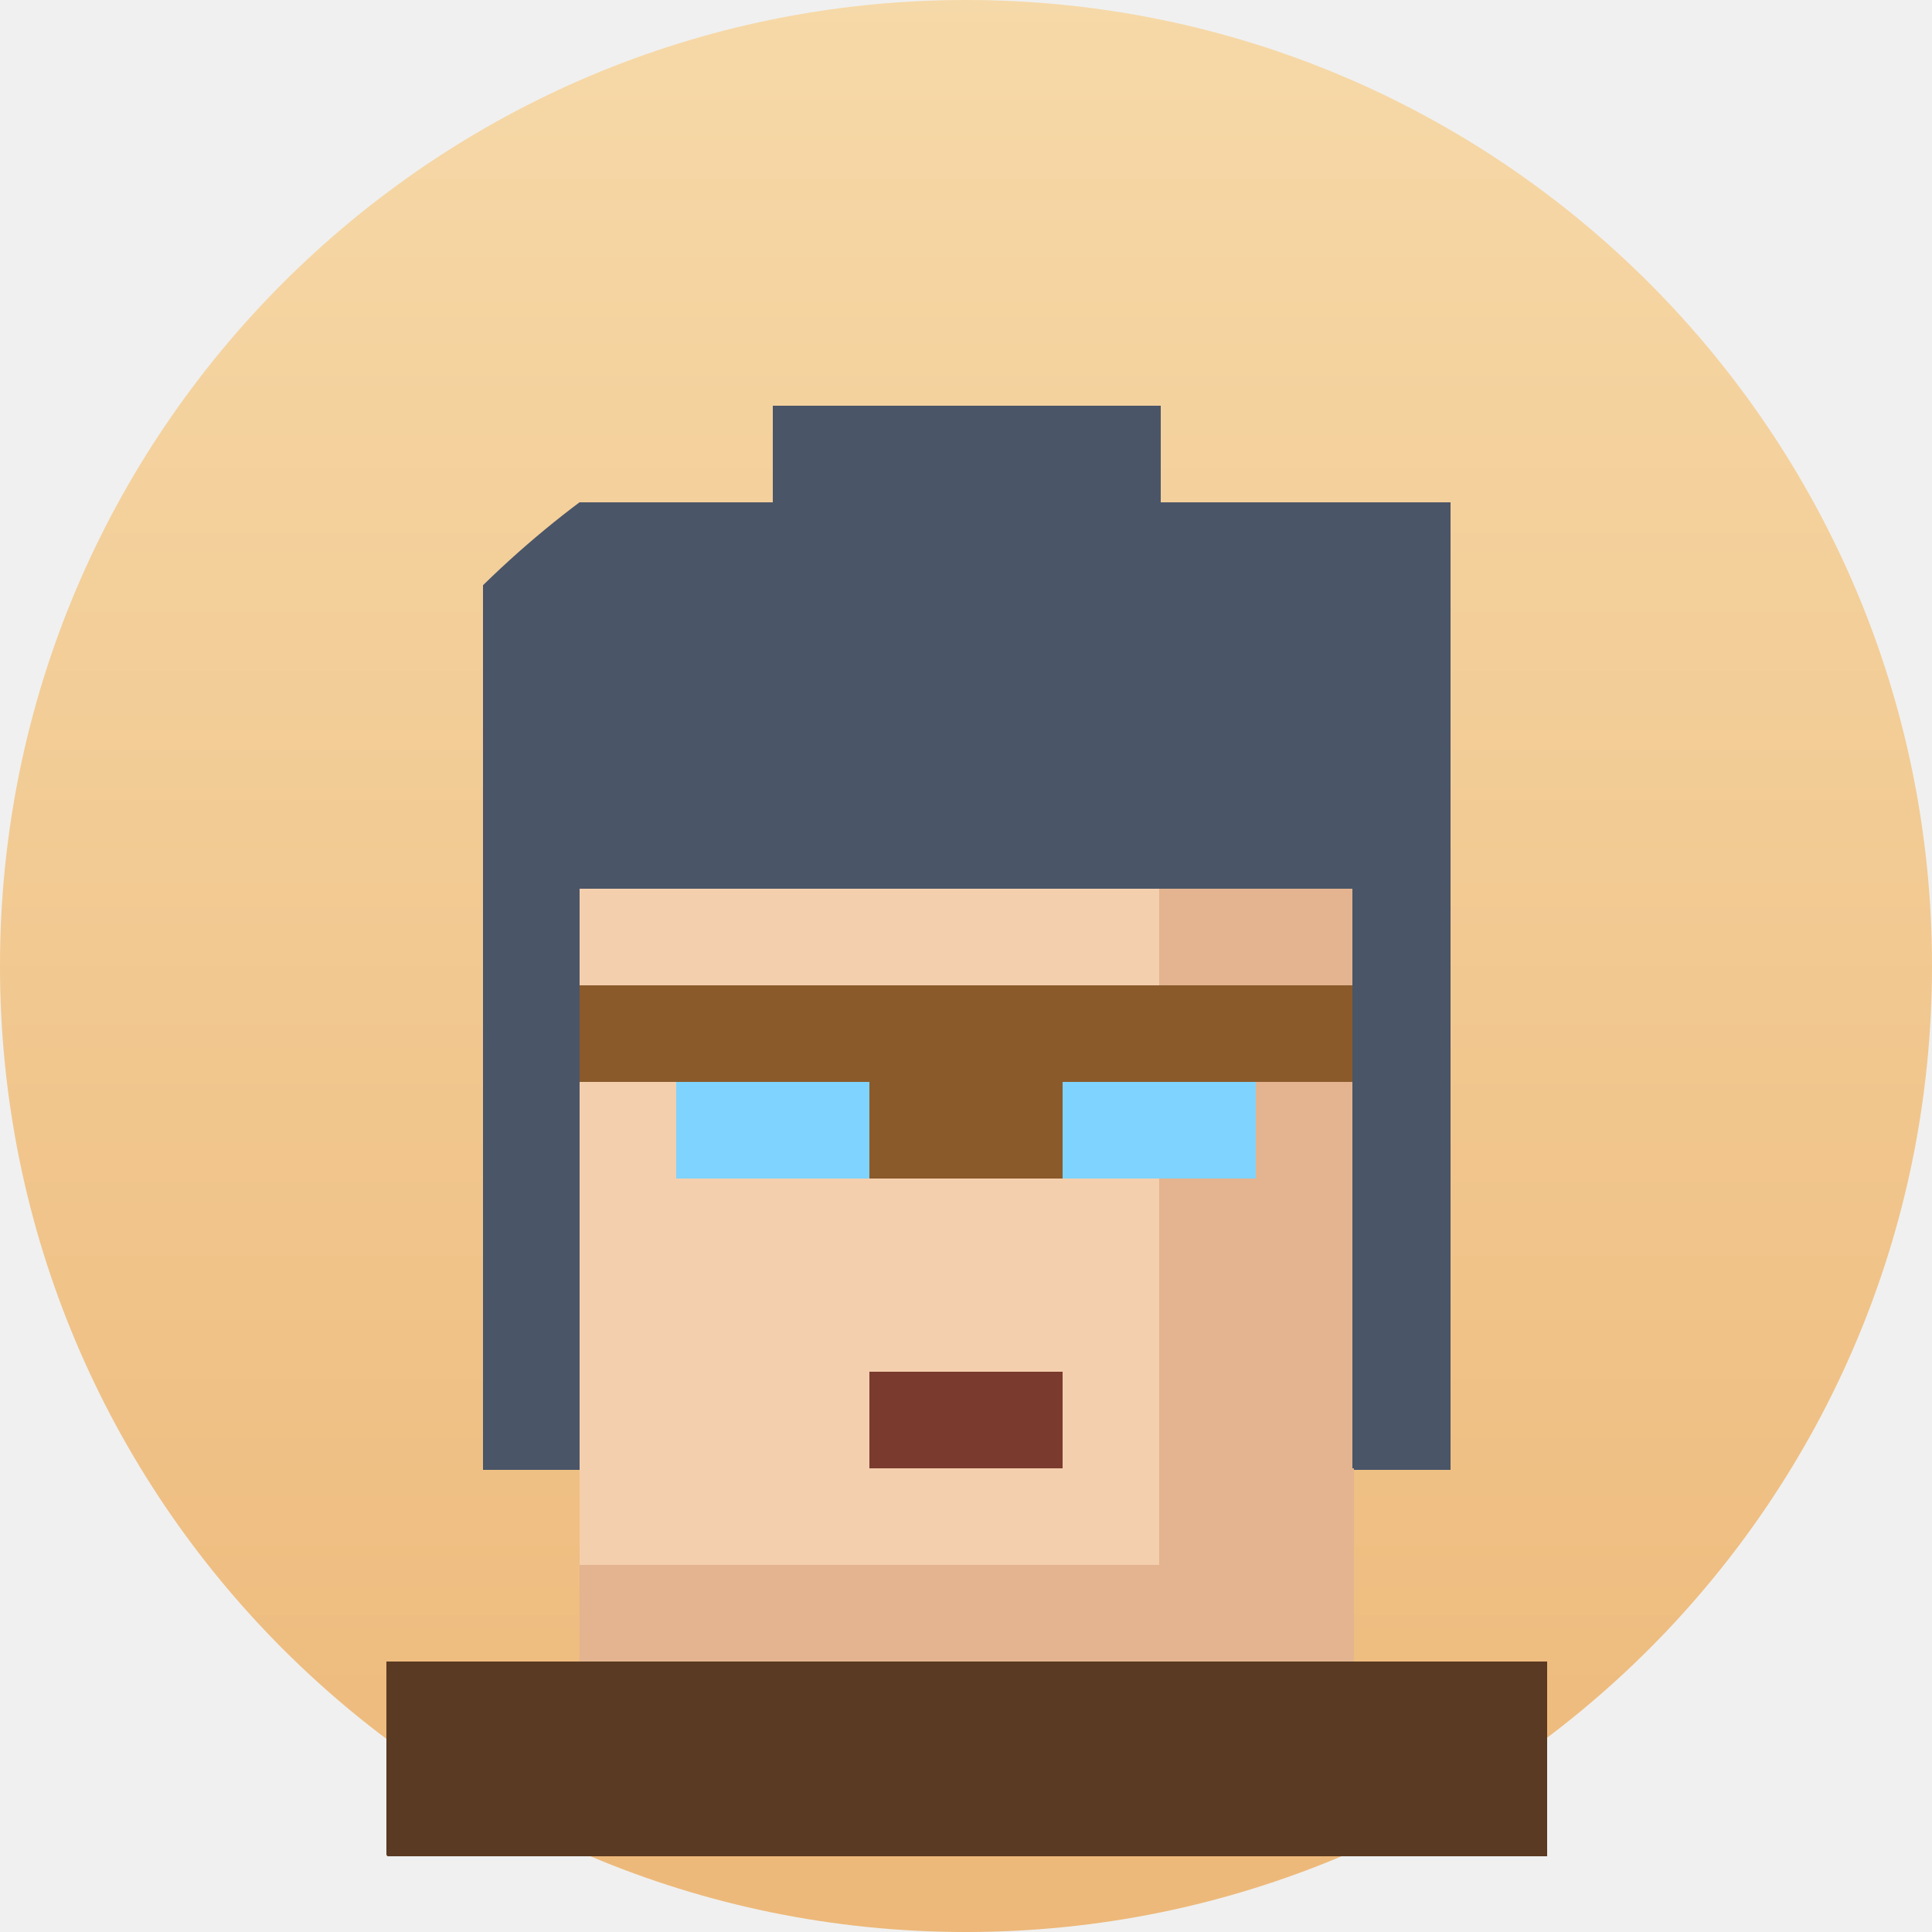
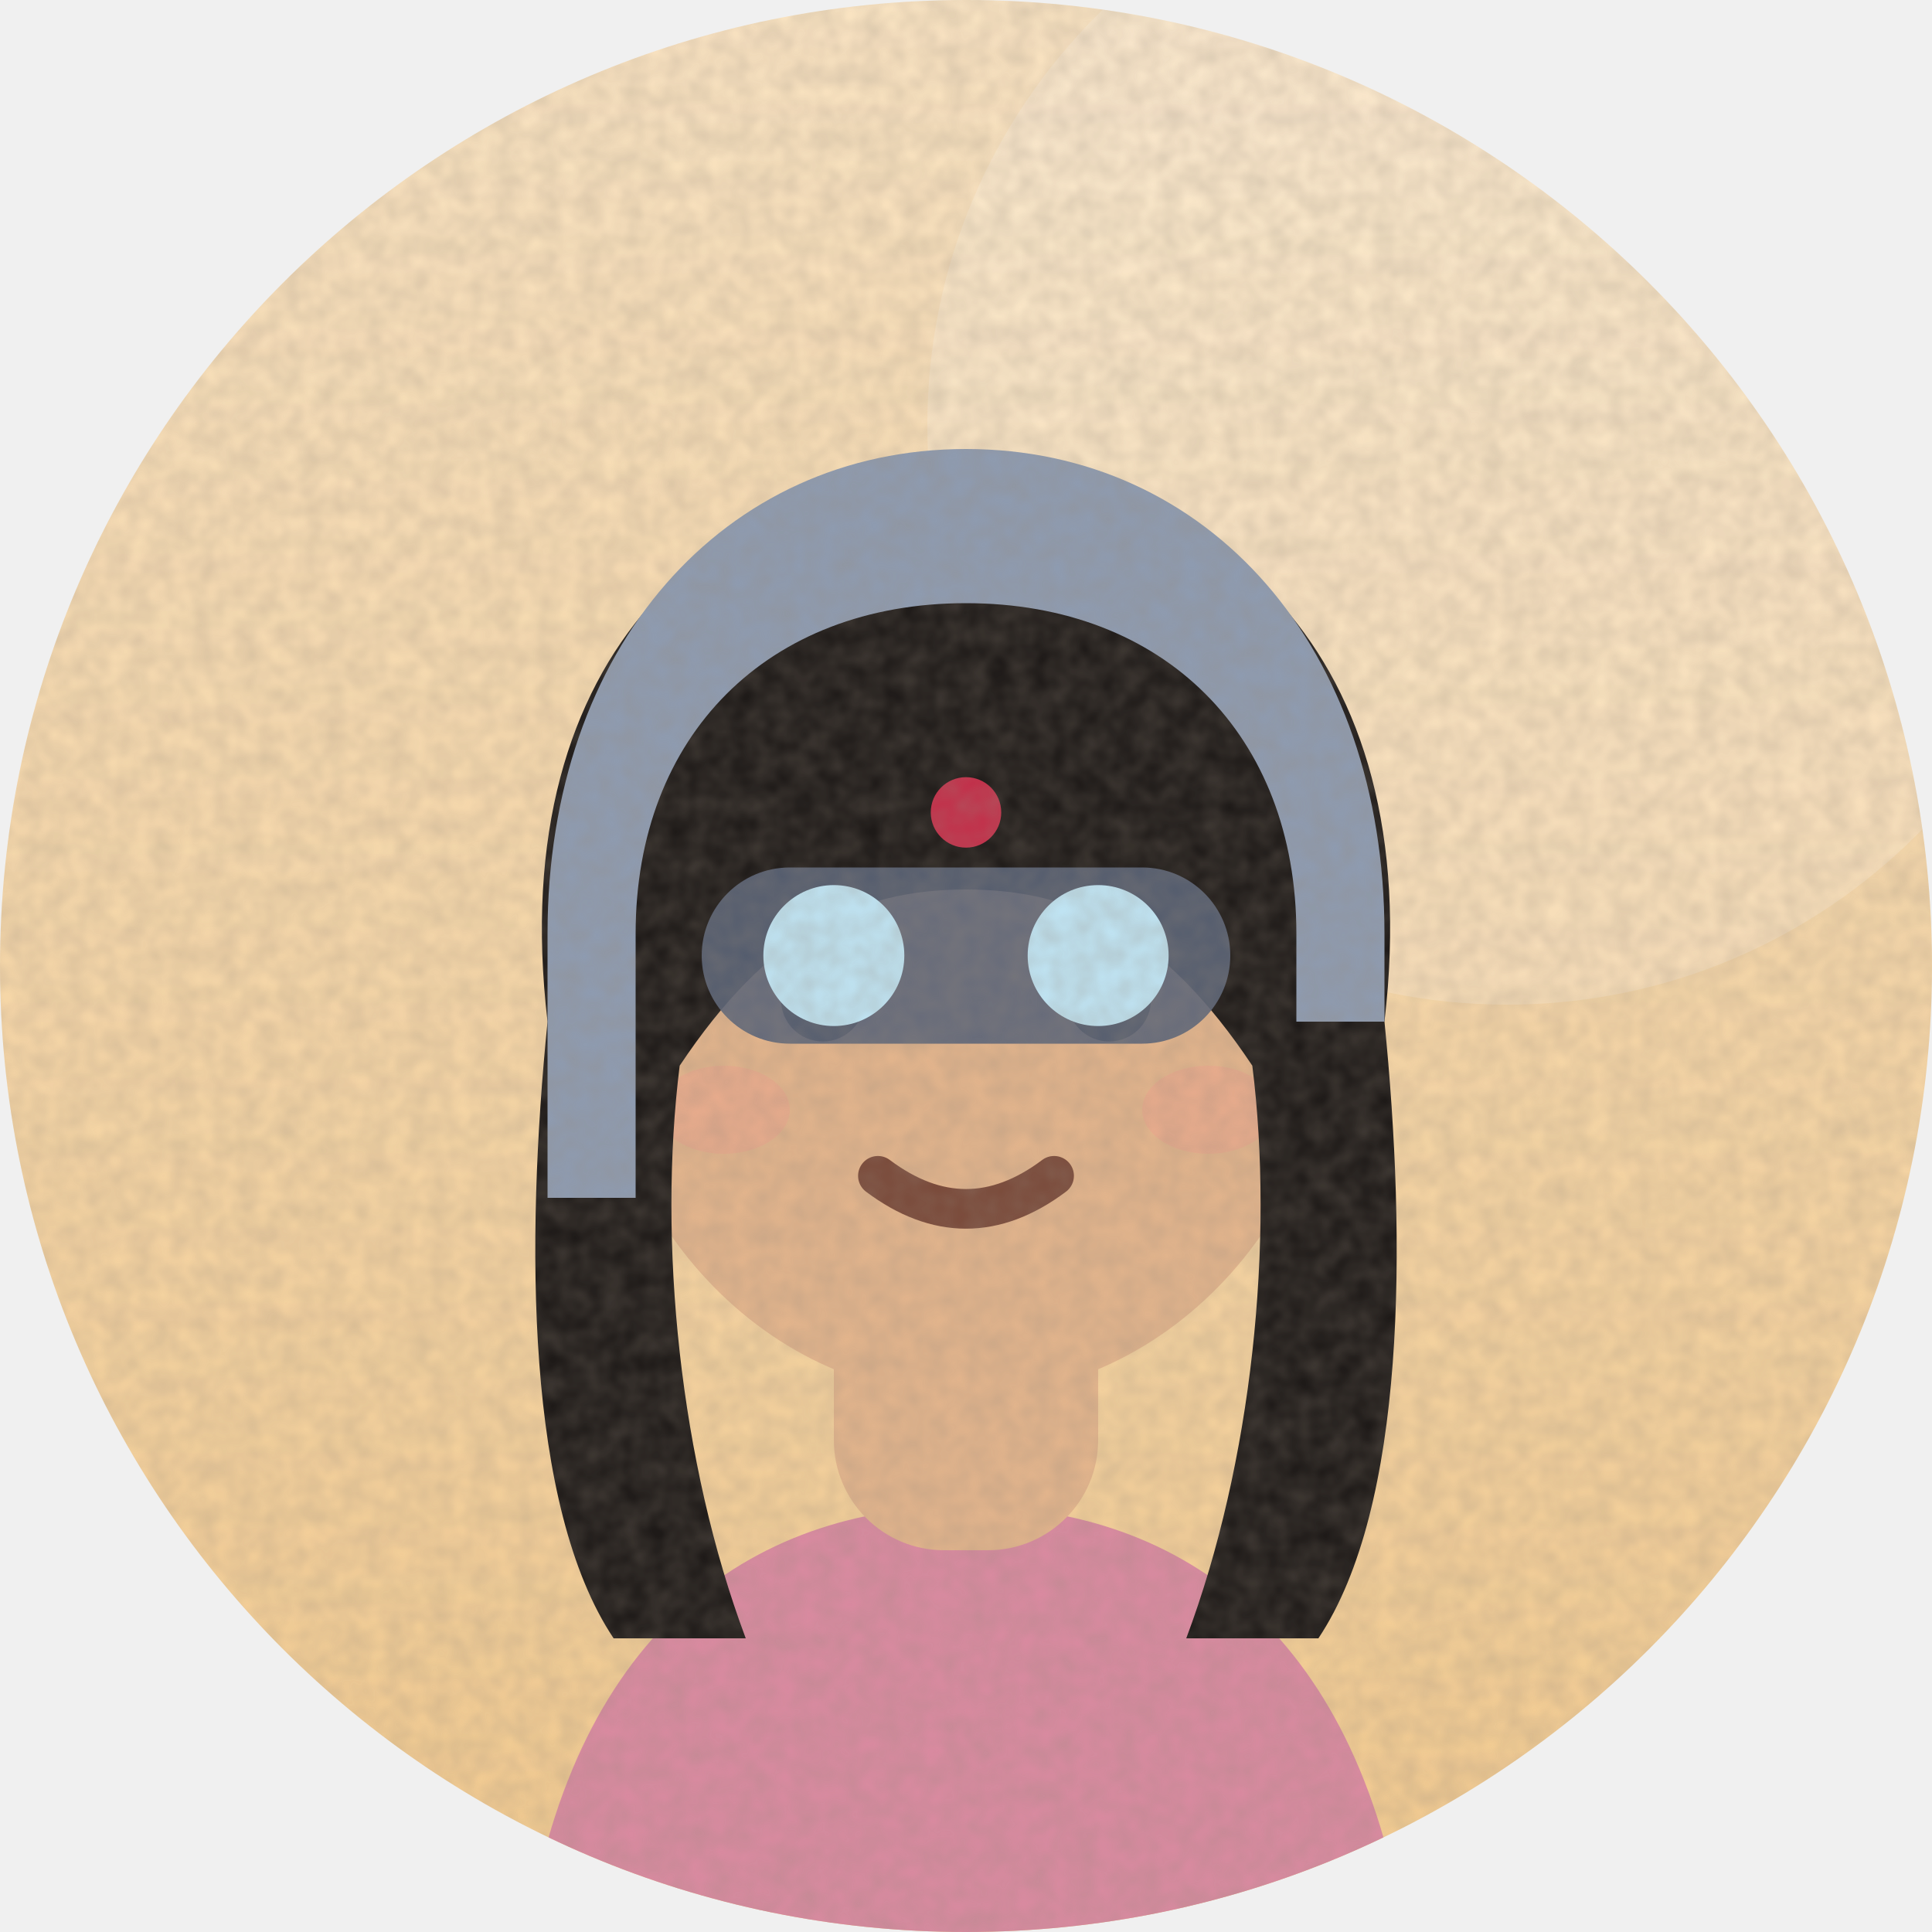
- <svg xmlns="http://www.w3.org/2000/svg" viewBox="0 0 20 20" shape-rendering="crispEdges">
+ <svg xmlns="http://www.w3.org/2000/svg" viewBox="0 0 100 100">
  <defs>
-     <linearGradient id="bg" x1="0" y1="0" x2="0" y2="1">
-       <stop offset="0" stop-color="#F6D9A8" />
-       <stop offset="1" stop-color="#EDB879" />
+     <linearGradient id="b1" x1="0" y1="0" x2="0" y2="1">
+       <stop offset="0" stop-color="#F9E3C2" />
+       <stop offset="1" stop-color="#F1C98E" />
    </linearGradient>
+     <clipPath id="c1">
+       <circle cx="50" cy="50" r="50" />
+     </clipPath>
+     <filter id="g2" x="0" y="0" width="100%" height="100%">
+       <feTurbulence type="fractalNoise" baseFrequency=".9" numOctaves="2" seed="2" />
+       <feColorMatrix values="0 0 0 0 .3  0 0 0 0 .25  0 0 0 0 .2  0 0 0 .35 -.05" />
+       <feComposite in2="SourceGraphic" operator="in" />
+     </filter>
  </defs>
-   <circle cx="10" cy="10" r="10" fill="url(#bg)" shape-rendering="geometricPrecision" />
-   <defs>
-     <clipPath id="c">
-       <circle cx="10" cy="10" r="10" />
-     </clipPath>
-   </defs>
-   <g clip-path="url(#c)" transform="translate(2 3.2)">
-     <rect x="6" y="1" width="1.02" height="1.02" fill="#4A5568" />
-     <rect x="7" y="1" width="1.02" height="1.02" fill="#4A5568" />
-     <rect x="8" y="1" width="1.02" height="1.02" fill="#4A5568" />
-     <rect x="9" y="1" width="1.02" height="1.02" fill="#4A5568" />
-     <rect x="3" y="2" width="1.02" height="1.02" fill="#4A5568" />
-     <rect x="4" y="2" width="1.02" height="1.02" fill="#4A5568" />
-     <rect x="5" y="2" width="1.02" height="1.02" fill="#4A5568" />
-     <rect x="6" y="2" width="1.02" height="1.02" fill="#4A5568" />
-     <rect x="7" y="2" width="1.02" height="1.02" fill="#4A5568" />
-     <rect x="8" y="2" width="1.02" height="1.02" fill="#4A5568" />
-     <rect x="9" y="2" width="1.02" height="1.02" fill="#4A5568" />
-     <rect x="10" y="2" width="1.02" height="1.02" fill="#4A5568" />
-     <rect x="11" y="2" width="1.02" height="1.02" fill="#4A5568" />
-     <rect x="12" y="2" width="1.02" height="1.02" fill="#4A5568" />
-     <rect x="3" y="3" width="1.02" height="1.02" fill="#4A5568" />
-     <rect x="4" y="3" width="1.02" height="1.02" fill="#4A5568" />
-     <rect x="5" y="3" width="1.02" height="1.02" fill="#4A5568" />
-     <rect x="6" y="3" width="1.02" height="1.02" fill="#4A5568" />
-     <rect x="7" y="3" width="1.02" height="1.02" fill="#4A5568" />
-     <rect x="8" y="3" width="1.02" height="1.02" fill="#4A5568" />
-     <rect x="9" y="3" width="1.02" height="1.02" fill="#4A5568" />
-     <rect x="10" y="3" width="1.02" height="1.02" fill="#4A5568" />
-     <rect x="11" y="3" width="1.02" height="1.02" fill="#4A5568" />
-     <rect x="12" y="3" width="1.02" height="1.02" fill="#4A5568" />
-     <rect x="3" y="4" width="1.02" height="1.02" fill="#4A5568" />
-     <rect x="4" y="4" width="1.02" height="1.02" fill="#4A5568" />
-     <rect x="5" y="4" width="1.02" height="1.02" fill="#4A5568" />
-     <rect x="6" y="4" width="1.02" height="1.02" fill="#4A5568" />
-     <rect x="7" y="4" width="1.02" height="1.02" fill="#4A5568" />
-     <rect x="8" y="4" width="1.02" height="1.02" fill="#4A5568" />
-     <rect x="9" y="4" width="1.02" height="1.02" fill="#4A5568" />
-     <rect x="10" y="4" width="1.02" height="1.02" fill="#4A5568" />
-     <rect x="11" y="4" width="1.02" height="1.02" fill="#4A5568" />
-     <rect x="12" y="4" width="1.02" height="1.02" fill="#4A5568" />
-     <rect x="3" y="5" width="1.02" height="1.02" fill="#4A5568" />
-     <rect x="4" y="5" width="1.02" height="1.02" fill="#4A5568" />
-     <rect x="5" y="5" width="1.02" height="1.02" fill="#4A5568" />
-     <rect x="6" y="5" width="1.02" height="1.02" fill="#4A5568" />
-     <rect x="7" y="5" width="1.02" height="1.02" fill="#4A5568" />
-     <rect x="8" y="5" width="1.02" height="1.02" fill="#4A5568" />
-     <rect x="9" y="5" width="1.02" height="1.02" fill="#4A5568" />
-     <rect x="10" y="5" width="1.02" height="1.02" fill="#4A5568" />
-     <rect x="11" y="5" width="1.02" height="1.02" fill="#4A5568" />
-     <rect x="12" y="5" width="1.02" height="1.02" fill="#4A5568" />
-     <rect x="3" y="6" width="1.02" height="1.02" fill="#4A5568" />
-     <rect x="4" y="6" width="1.02" height="1.02" fill="#F4CFAE" />
-     <rect x="5" y="6" width="1.02" height="1.02" fill="#F4CFAE" />
-     <rect x="6" y="6" width="1.02" height="1.02" fill="#F4CFAE" />
-     <rect x="7" y="6" width="1.02" height="1.02" fill="#F4CFAE" />
-     <rect x="8" y="6" width="1.02" height="1.02" fill="#F4CFAE" />
-     <rect x="9" y="6" width="1.02" height="1.02" fill="#F4CFAE" />
-     <rect x="10" y="6" width="1.02" height="1.02" fill="#E3B48F" />
-     <rect x="11" y="6" width="1.02" height="1.02" fill="#E3B48F" />
-     <rect x="12" y="6" width="1.02" height="1.02" fill="#4A5568" />
-     <rect x="3" y="7" width="1.02" height="1.02" fill="#4A5568" />
-     <rect x="4" y="7" width="1.02" height="1.02" fill="#8A5A2B" />
-     <rect x="5" y="7" width="1.02" height="1.02" fill="#8A5A2B" />
-     <rect x="6" y="7" width="1.02" height="1.02" fill="#8A5A2B" />
-     <rect x="7" y="7" width="1.02" height="1.02" fill="#8A5A2B" />
-     <rect x="8" y="7" width="1.02" height="1.02" fill="#8A5A2B" />
-     <rect x="9" y="7" width="1.02" height="1.02" fill="#8A5A2B" />
-     <rect x="10" y="7" width="1.02" height="1.02" fill="#8A5A2B" />
-     <rect x="11" y="7" width="1.02" height="1.02" fill="#8A5A2B" />
-     <rect x="12" y="7" width="1.02" height="1.02" fill="#4A5568" />
-     <rect x="3" y="8" width="1.02" height="1.02" fill="#4A5568" />
-     <rect x="4" y="8" width="1.02" height="1.02" fill="#F4CFAE" />
-     <rect x="5" y="8" width="1.02" height="1.02" fill="#7FD3FF" />
-     <rect x="6" y="8" width="1.02" height="1.02" fill="#7FD3FF" />
-     <rect x="7" y="8" width="1.02" height="1.02" fill="#8A5A2B" />
-     <rect x="8" y="8" width="1.02" height="1.02" fill="#8A5A2B" />
-     <rect x="9" y="8" width="1.02" height="1.02" fill="#7FD3FF" />
-     <rect x="10" y="8" width="1.02" height="1.02" fill="#7FD3FF" />
-     <rect x="11" y="8" width="1.02" height="1.02" fill="#E3B48F" />
-     <rect x="12" y="8" width="1.02" height="1.02" fill="#4A5568" />
-     <rect x="3" y="9" width="1.02" height="1.02" fill="#4A5568" />
-     <rect x="4" y="9" width="1.02" height="1.02" fill="#F4CFAE" />
-     <rect x="5" y="9" width="1.02" height="1.02" fill="#F4CFAE" />
-     <rect x="6" y="9" width="1.02" height="1.02" fill="#F4CFAE" />
-     <rect x="7" y="9" width="1.02" height="1.02" fill="#F4CFAE" />
-     <rect x="8" y="9" width="1.02" height="1.02" fill="#F4CFAE" />
-     <rect x="9" y="9" width="1.02" height="1.02" fill="#F4CFAE" />
-     <rect x="10" y="9" width="1.02" height="1.02" fill="#E3B48F" />
-     <rect x="11" y="9" width="1.02" height="1.02" fill="#E3B48F" />
-     <rect x="12" y="9" width="1.02" height="1.02" fill="#4A5568" />
-     <rect x="3" y="10" width="1.02" height="1.02" fill="#4A5568" />
-     <rect x="4" y="10" width="1.02" height="1.02" fill="#F4CFAE" />
-     <rect x="5" y="10" width="1.02" height="1.02" fill="#F4CFAE" />
-     <rect x="6" y="10" width="1.02" height="1.02" fill="#F4CFAE" />
-     <rect x="7" y="10" width="1.02" height="1.02" fill="#F4CFAE" />
-     <rect x="8" y="10" width="1.02" height="1.02" fill="#F4CFAE" />
-     <rect x="9" y="10" width="1.02" height="1.02" fill="#F4CFAE" />
-     <rect x="10" y="10" width="1.02" height="1.02" fill="#E3B48F" />
-     <rect x="11" y="10" width="1.02" height="1.02" fill="#E3B48F" />
-     <rect x="12" y="10" width="1.02" height="1.02" fill="#4A5568" />
-     <rect x="3" y="11" width="1.02" height="1.02" fill="#4A5568" />
-     <rect x="4" y="11" width="1.02" height="1.02" fill="#F4CFAE" />
-     <rect x="5" y="11" width="1.02" height="1.02" fill="#F4CFAE" />
-     <rect x="6" y="11" width="1.02" height="1.02" fill="#F4CFAE" />
-     <rect x="7" y="11" width="1.02" height="1.02" fill="#7A3B2E" />
-     <rect x="8" y="11" width="1.02" height="1.02" fill="#7A3B2E" />
-     <rect x="9" y="11" width="1.02" height="1.02" fill="#F4CFAE" />
-     <rect x="10" y="11" width="1.02" height="1.02" fill="#E3B48F" />
-     <rect x="11" y="11" width="1.02" height="1.02" fill="#E3B48F" />
-     <rect x="12" y="11" width="1.02" height="1.02" fill="#4A5568" />
-     <rect x="4" y="12" width="1.02" height="1.02" fill="#F4CFAE" />
-     <rect x="5" y="12" width="1.02" height="1.02" fill="#F4CFAE" />
-     <rect x="6" y="12" width="1.02" height="1.02" fill="#F4CFAE" />
-     <rect x="7" y="12" width="1.02" height="1.02" fill="#F4CFAE" />
-     <rect x="8" y="12" width="1.02" height="1.02" fill="#F4CFAE" />
-     <rect x="9" y="12" width="1.02" height="1.02" fill="#F4CFAE" />
-     <rect x="10" y="12" width="1.02" height="1.02" fill="#E3B48F" />
-     <rect x="11" y="12" width="1.02" height="1.02" fill="#E3B48F" />
-     <rect x="4" y="13" width="1.02" height="1.02" fill="#E3B48F" />
-     <rect x="5" y="13" width="1.02" height="1.02" fill="#E3B48F" />
-     <rect x="6" y="13" width="1.02" height="1.02" fill="#E3B48F" />
-     <rect x="7" y="13" width="1.02" height="1.02" fill="#E3B48F" />
-     <rect x="8" y="13" width="1.02" height="1.02" fill="#E3B48F" />
-     <rect x="9" y="13" width="1.02" height="1.02" fill="#E3B48F" />
-     <rect x="10" y="13" width="1.02" height="1.02" fill="#E3B48F" />
-     <rect x="11" y="13" width="1.02" height="1.02" fill="#E3B48F" />
-     <rect x="2" y="14" width="1.02" height="1.02" fill="#5A3A22" />
-     <rect x="3" y="14" width="1.02" height="1.02" fill="#5A3A22" />
-     <rect x="4" y="14" width="1.02" height="1.02" fill="#5A3A22" />
-     <rect x="5" y="14" width="1.02" height="1.02" fill="#5A3A22" />
-     <rect x="6" y="14" width="1.02" height="1.02" fill="#5A3A22" />
-     <rect x="7" y="14" width="1.02" height="1.02" fill="#5A3A22" />
-     <rect x="8" y="14" width="1.02" height="1.02" fill="#5A3A22" />
-     <rect x="9" y="14" width="1.02" height="1.02" fill="#5A3A22" />
-     <rect x="10" y="14" width="1.02" height="1.02" fill="#5A3A22" />
-     <rect x="11" y="14" width="1.02" height="1.02" fill="#5A3A22" />
-     <rect x="12" y="14" width="1.02" height="1.02" fill="#5A3A22" />
-     <rect x="13" y="14" width="1.02" height="1.02" fill="#5A3A22" />
-     <rect x="2" y="15" width="1.02" height="1.02" fill="#5A3A22" />
-     <rect x="3" y="15" width="1.02" height="1.02" fill="#5A3A22" />
-     <rect x="4" y="15" width="1.02" height="1.02" fill="#5A3A22" />
-     <rect x="5" y="15" width="1.02" height="1.02" fill="#5A3A22" />
-     <rect x="6" y="15" width="1.02" height="1.02" fill="#5A3A22" />
-     <rect x="7" y="15" width="1.02" height="1.02" fill="#5A3A22" />
-     <rect x="8" y="15" width="1.02" height="1.02" fill="#5A3A22" />
-     <rect x="9" y="15" width="1.02" height="1.02" fill="#5A3A22" />
-     <rect x="10" y="15" width="1.02" height="1.02" fill="#5A3A22" />
-     <rect x="11" y="15" width="1.02" height="1.02" fill="#5A3A22" />
-     <rect x="12" y="15" width="1.02" height="1.02" fill="#5A3A22" />
-     <rect x="13" y="15" width="1.02" height="1.02" fill="#5A3A22" />
+   <g clip-path="url(#c1)">
+     <rect width="100" height="100" fill="url(#b1)" />
+     <circle cx="78" cy="22" r="30" fill="#fff" opacity=".18" />
+     <g transform="translate(50 62) scale(1.14) translate(-50 -58)">
+       <path d="M30 92c2-14 10-20 20-20s18 6 20 20" fill="#D98AA0" />
+       <rect x="44" y="60" width="12" height="14" rx="5" fill="#E2B48C" />
+       <ellipse cx="50" cy="48" rx="17" ry="19" fill="#E2B48C" />
+       <circle cx="43.5" cy="49" r="1.9" fill="#2B2620" />
+       <circle cx="56.5" cy="49" r="1.9" fill="#2B2620" />
+       <path d="M46 57q4 3 8 0" stroke="#7A4A3A" stroke-width="1.8" fill="none" stroke-linecap="round" />
+       <ellipse cx="39" cy="54" rx="3" ry="2" fill="#F29C8C" opacity=".35" />
+       <ellipse cx="61" cy="54" rx="3" ry="2" fill="#F29C8C" opacity=".35" />
+       <path d="M31 50c-2-17 8-25 19-25s21 8 19 25c1 10 1 22-3 28h-6c3-8 4-18 3-26-4-6-8-8-13-8s-9 2-13 8c-1 8 0 18 3 26h-6c-4-6-4-18-3-28z" fill="#1E1A18" />
+       <circle cx="50" cy="40.5" r="1.6" fill="#C2304A" />
+       <path d="M31 46c0-13 8-22 19-22s19 9 19 22v4h-4v-4c0-9-6-15-15-15s-15 6-15 15v12h-4z" fill="#8E9BB0" />
+       <rect x="38" y="43" width="24" height="8" rx="4" fill="#5B6478" opacity=".9" />
+       <circle cx="44" cy="47" r="3.2" fill="#BFE3F2" />
+       <circle cx="56" cy="47" r="3.2" fill="#BFE3F2" />
+     </g>
+     <rect width="100" height="100" fill="#fff" filter="url(#g2)" />
  </g>
</svg>
